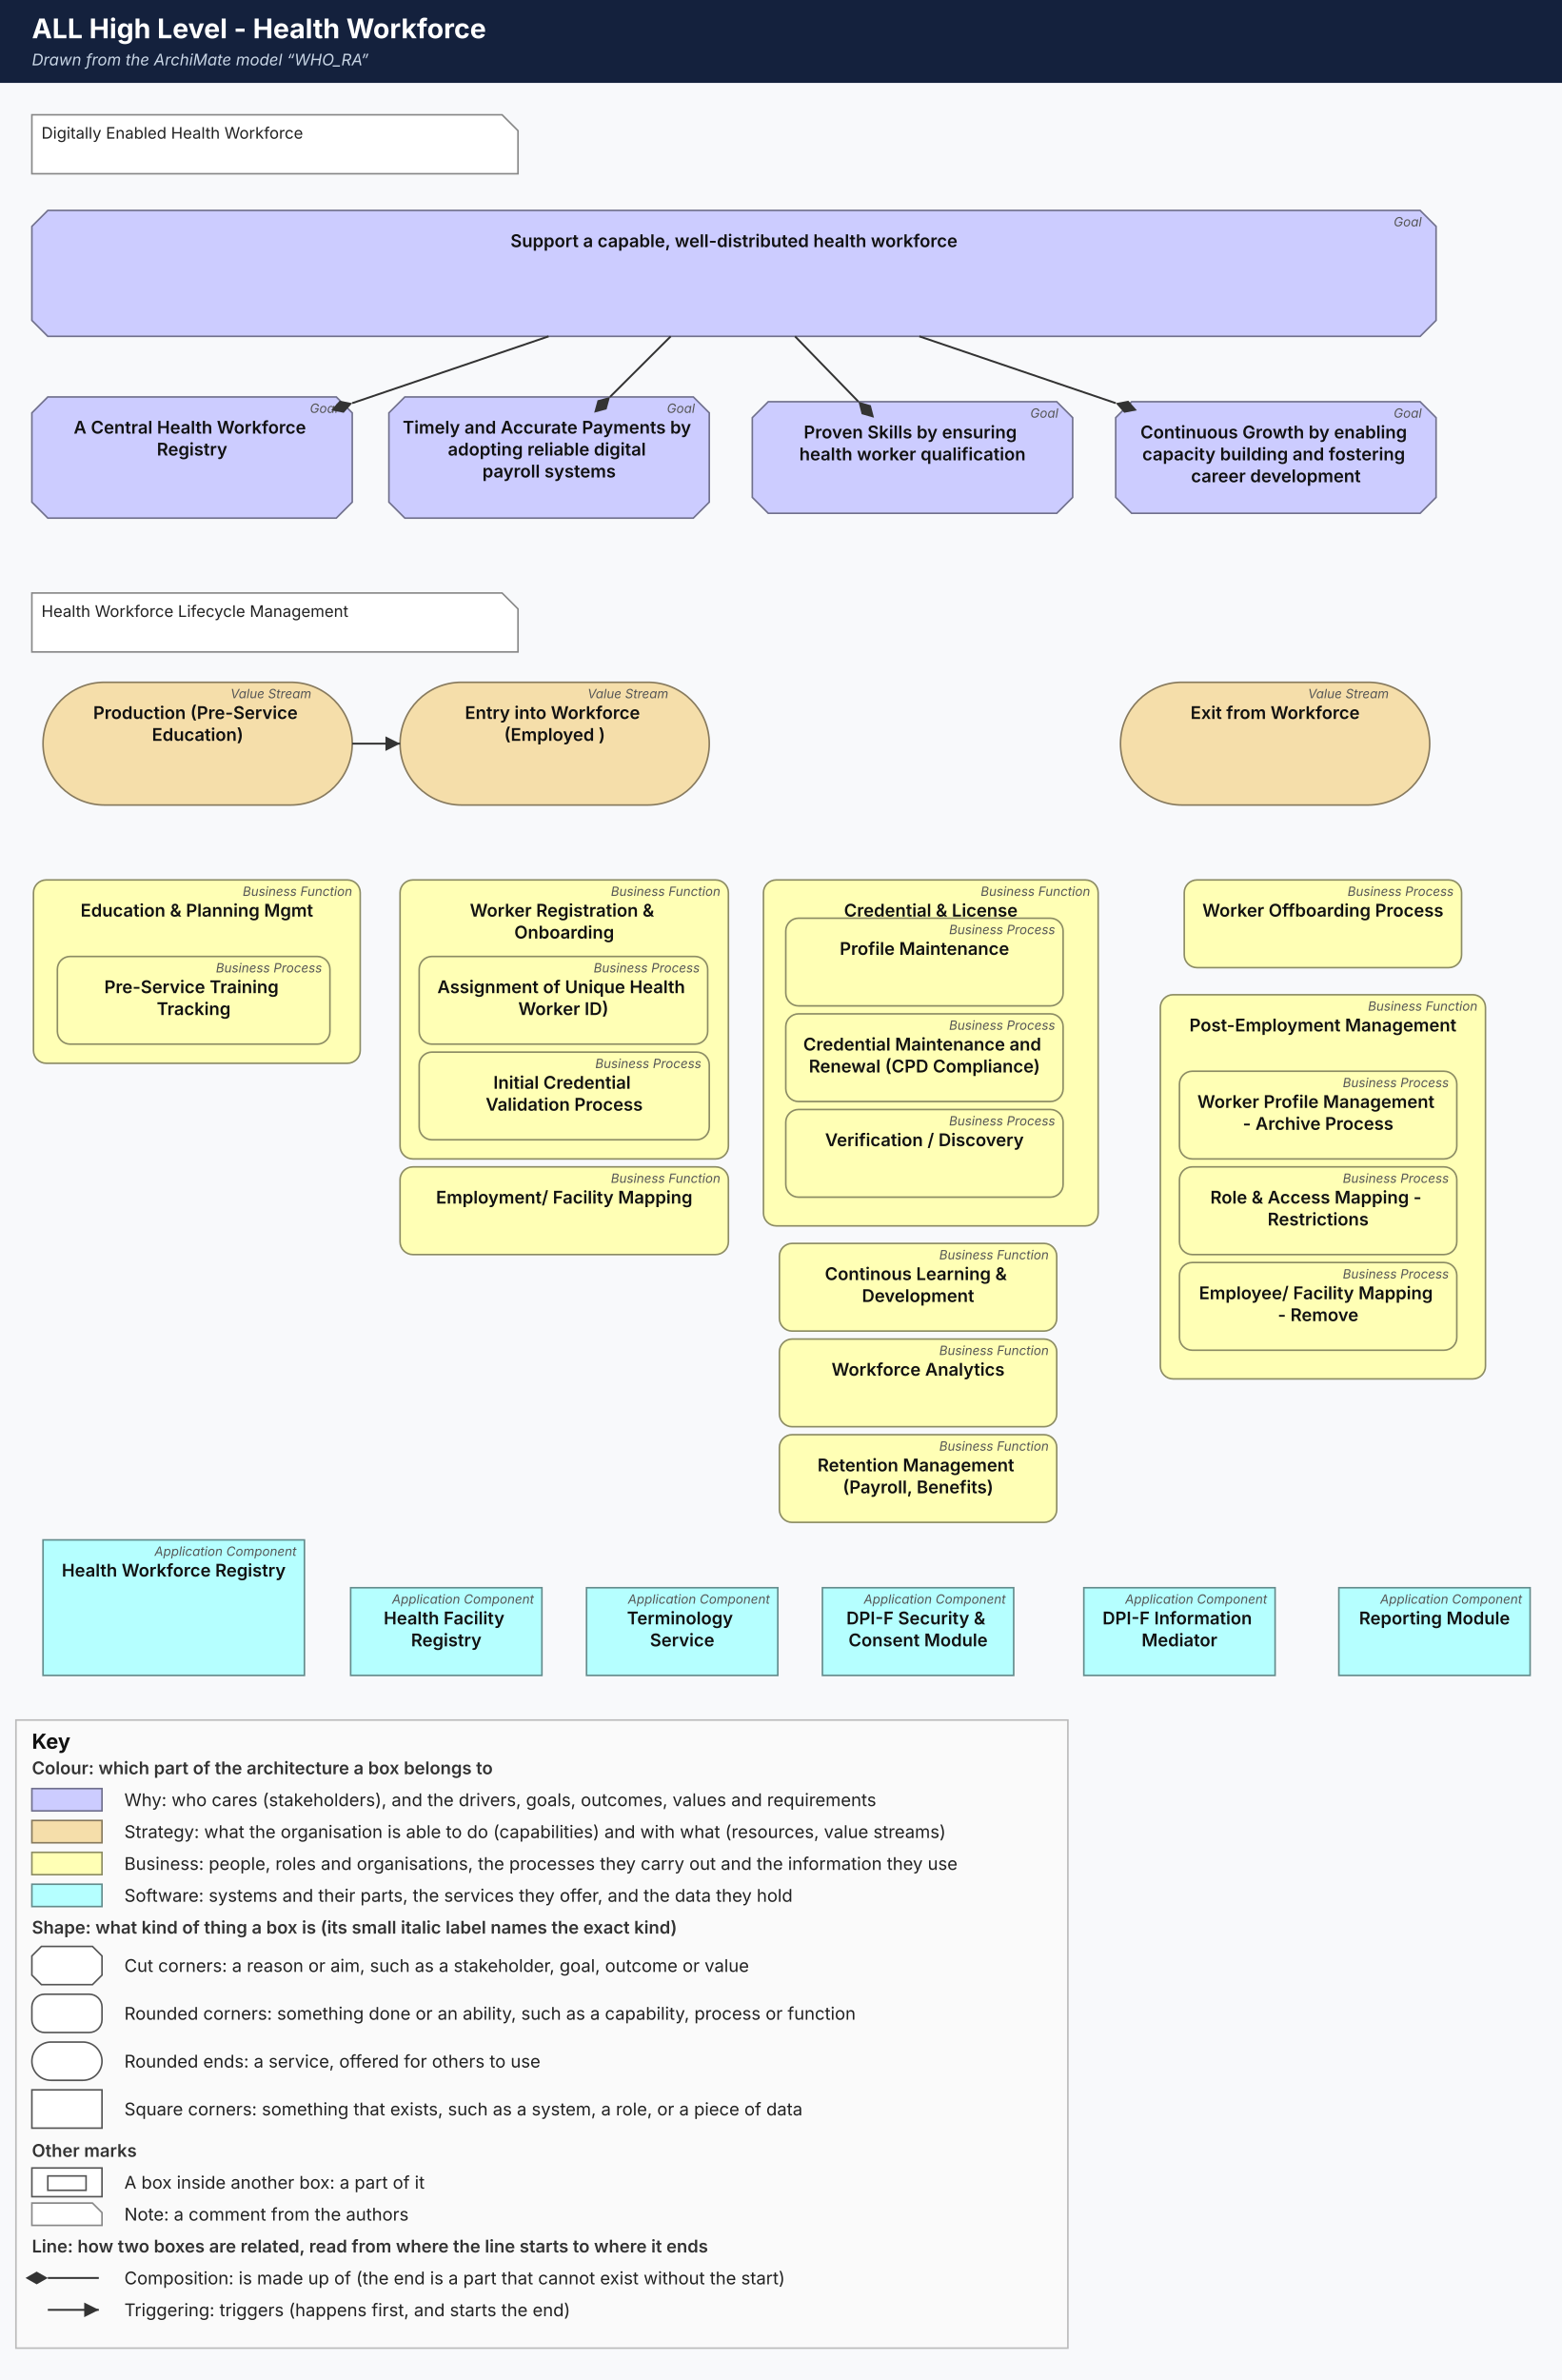
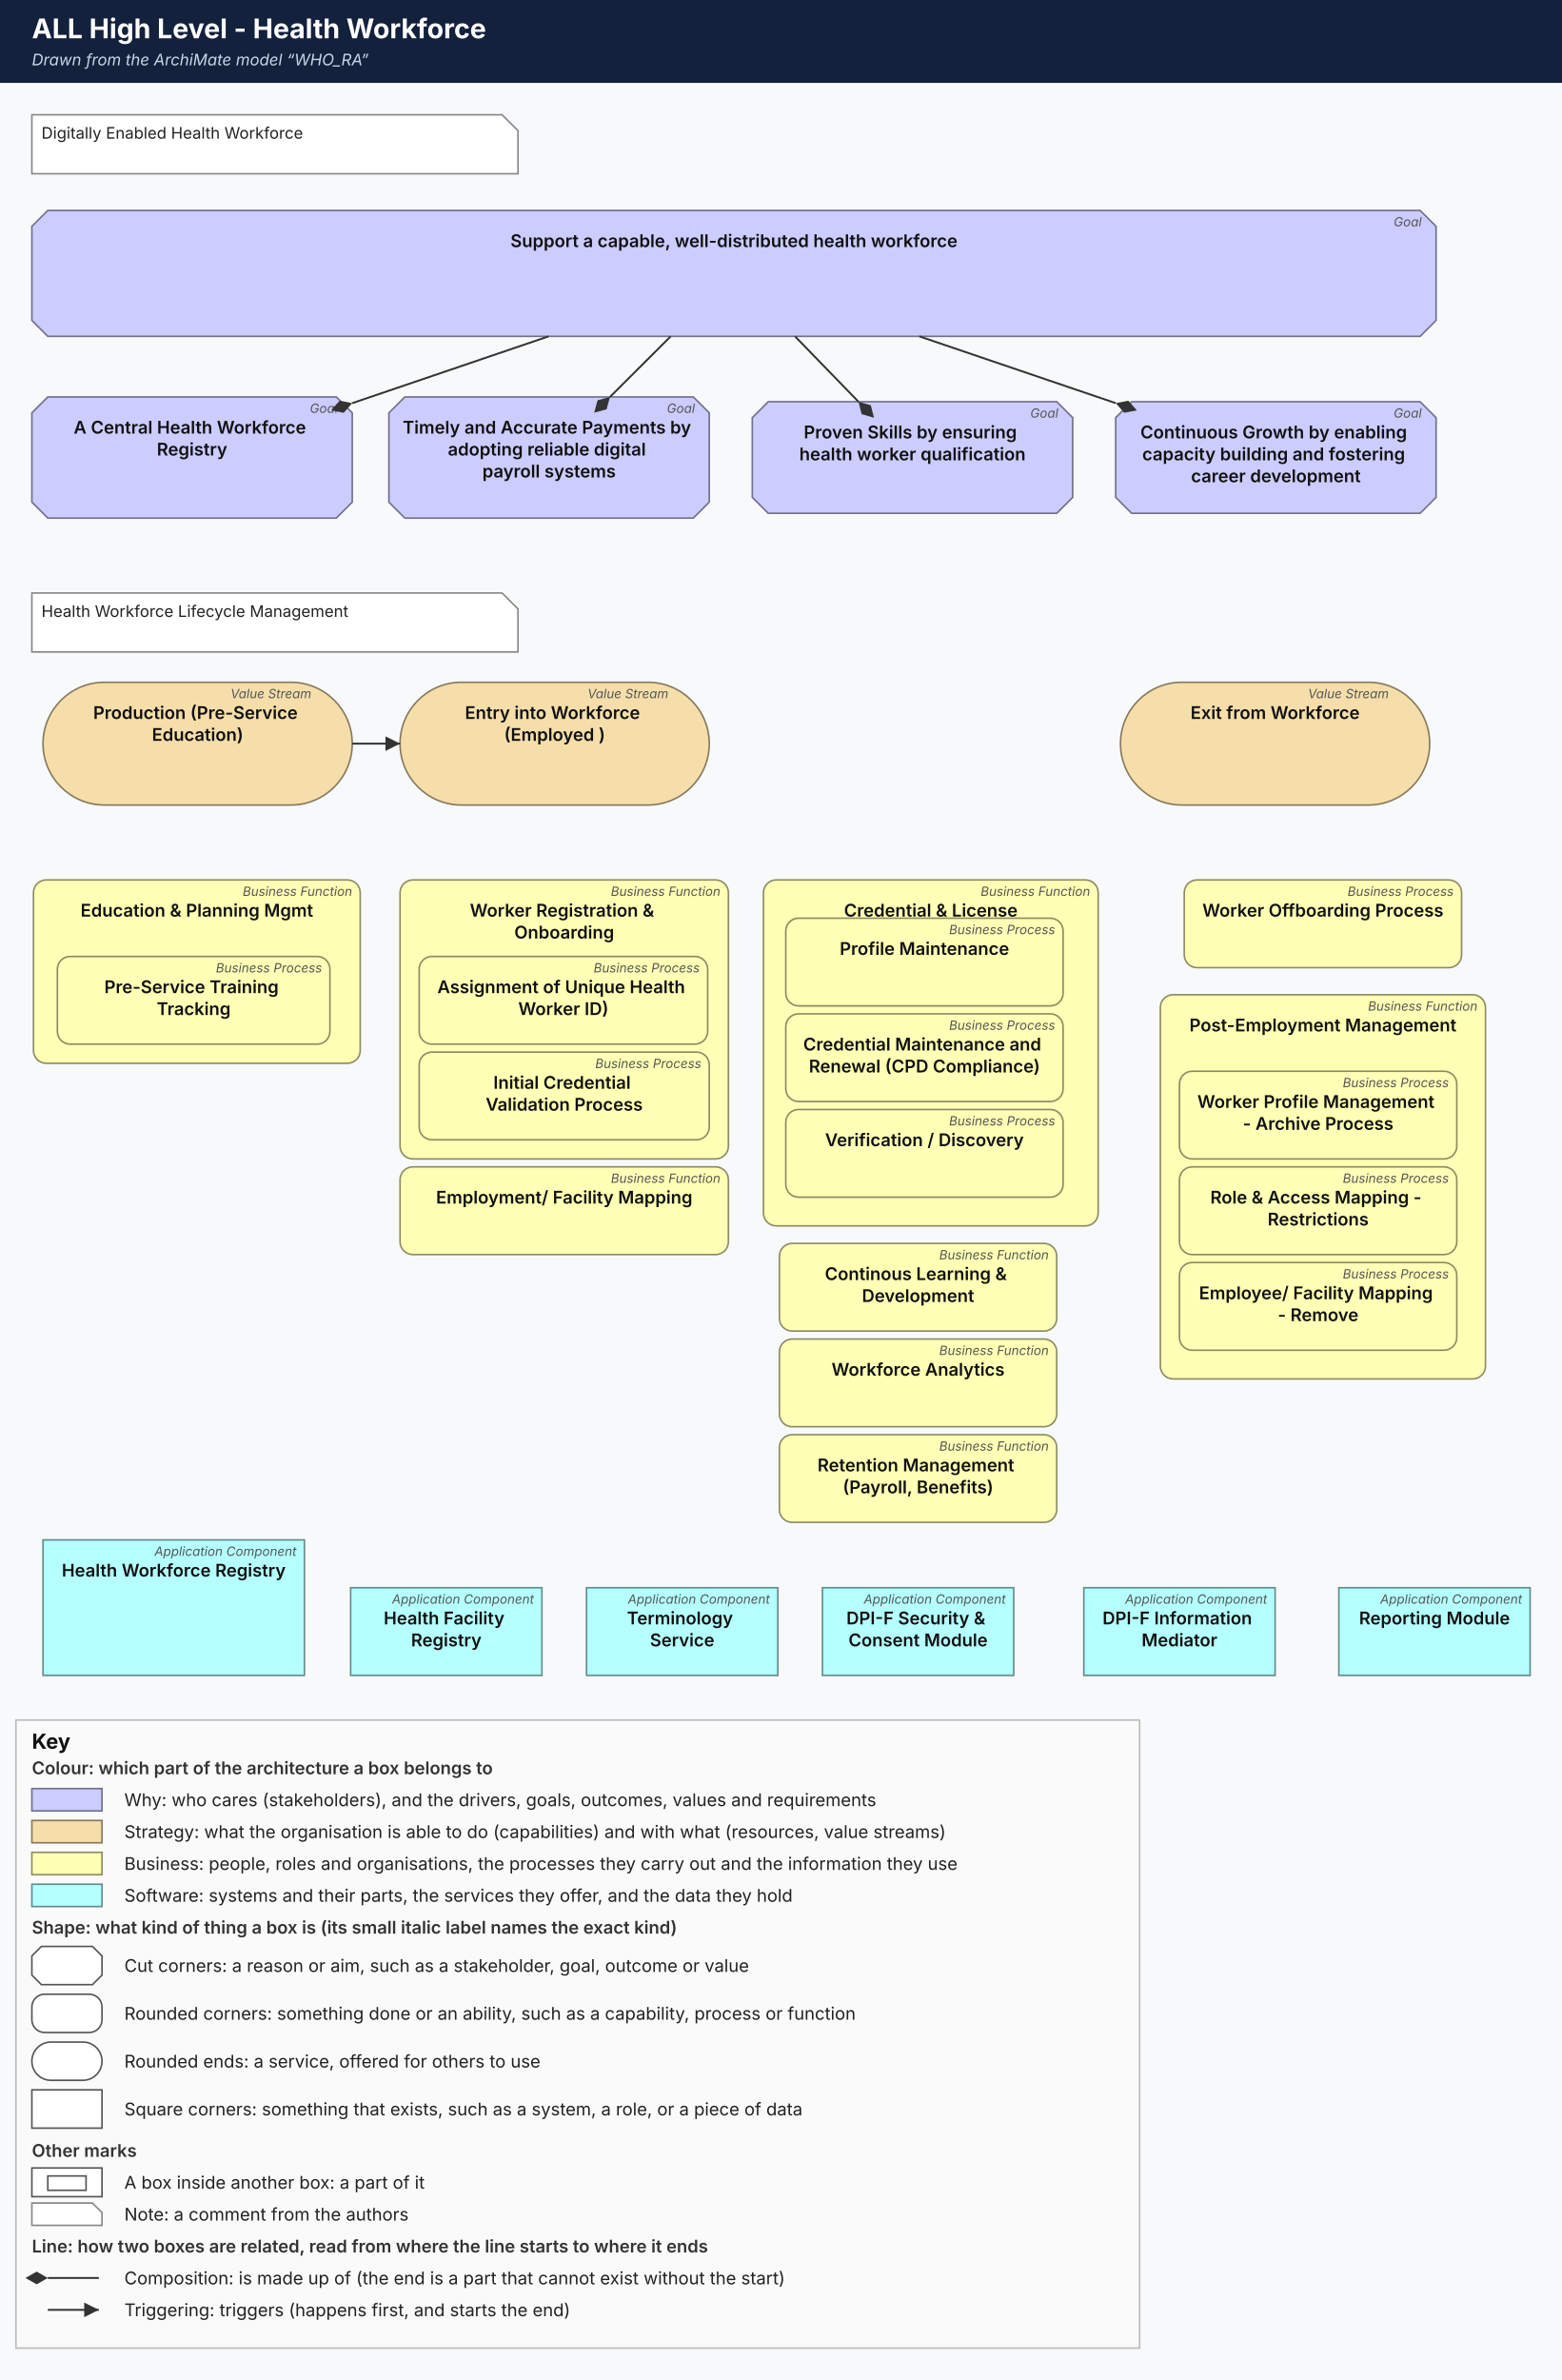
<svg xmlns="http://www.w3.org/2000/svg" viewBox="160 -12 980 1493" width="980" height="1493" role="img" aria-labelledby="av-title">
  <style>
.av-name{font:600 11px Inter, "Segoe UI", system-ui, -apple-system, Helvetica, Arial, sans-serif;fill:#111}
.av-type{font:italic 8px Inter, "Segoe UI", system-ui, -apple-system, Helvetica, Arial, sans-serif;fill:#555}
.av-group{font:600 11px Inter, "Segoe UI", system-ui, -apple-system, Helvetica, Arial, sans-serif;fill:#333}
.av-note{font:10px Inter, "Segoe UI", system-ui, -apple-system, Helvetica, Arial, sans-serif;fill:#222}
.av-key{font:11px Inter, "Segoe UI", system-ui, -apple-system, Helvetica, Arial, sans-serif;fill:#222}
.av-keyh{font:600 11px Inter, "Segoe UI", system-ui, -apple-system, Helvetica, Arial, sans-serif;fill:#333}
.av-keyt{font:700 13px Inter, "Segoe UI", system-ui, -apple-system, Helvetica, Arial, sans-serif;fill:#111}
.av-rel{font:9px Inter, "Segoe UI", system-ui, -apple-system, Helvetica, Arial, sans-serif;fill:#333;paint-order:stroke;stroke:#fff;stroke-width:3px}
a:hover rect,a:hover polygon,a:focus rect,a:focus polygon{stroke:#06c;stroke-width:2.5}
</style>
  <defs>
    <marker id="arrow-open" viewBox="0 0 12 12" refX="11" refY="6" markerWidth="11" markerHeight="11" orient="auto-start-reverse" markerUnits="userSpaceOnUse">
      <path d="M1 1 L11 6 L1 11" fill="none" stroke="#333" stroke-width="1.3" />
    </marker>
    <marker id="arrow-filled" viewBox="0 0 12 12" refX="11" refY="6" markerWidth="11" markerHeight="11" orient="auto-start-reverse" markerUnits="userSpaceOnUse">
      <path d="M1 1 L11 6 L1 11 Z" fill="#333" />
    </marker>
    <marker id="arrow-small" viewBox="0 0 10 10" refX="9" refY="5" markerWidth="8" markerHeight="8" orient="auto-start-reverse" markerUnits="userSpaceOnUse">
      <path d="M1 1 L9 5 L1 9" fill="none" stroke="#333" stroke-width="1.2" />
    </marker>
    <marker id="triangle-hollow" viewBox="0 0 14 14" refX="13" refY="7" markerWidth="13" markerHeight="13" orient="auto-start-reverse" markerUnits="userSpaceOnUse">
      <path d="M1 1 L13 7 L1 13 Z" fill="#fff" stroke="#333" stroke-width="1.2" />
    </marker>
    <marker id="diamond-filled" viewBox="0 0 16 10" refX="1" refY="5" markerWidth="16" markerHeight="10" orient="auto-start-reverse" markerUnits="userSpaceOnUse">
      <path d="M1 5 L8 1 L15 5 L8 9 Z" fill="#333" />
    </marker>
    <marker id="diamond-hollow" viewBox="0 0 16 10" refX="1" refY="5" markerWidth="16" markerHeight="10" orient="auto-start-reverse" markerUnits="userSpaceOnUse">
      <path d="M1 5 L8 1 L15 5 L8 9 Z" fill="#fff" stroke="#333" stroke-width="1.2" />
    </marker>
    <marker id="dot" viewBox="0 0 8 8" refX="4" refY="4" markerWidth="7" markerHeight="7" orient="auto" markerUnits="userSpaceOnUse">
      <circle cx="4" cy="4" r="3.2" fill="#333" />
    </marker>
    <pattern id="missing" width="8" height="8" patternUnits="userSpaceOnUse" patternTransform="rotate(45)">
      <rect width="8" height="8" fill="#fff" />
      <line x1="0" y1="0" x2="0" y2="8" stroke="#d33" stroke-width="2" />
    </pattern>
  </defs>
  <rect x="160" y="-12" width="980" height="1493" fill="#f8f9fb" />
  <rect x="160" y="-12" width="980" height="52" fill="#14213d" />
  <text x="180" y="12" style="font:700 17px Inter, &quot;Segoe UI&quot;, system-ui, -apple-system, Helvetica, Arial, sans-serif;fill:#fff">ALL High Level - Health Workforce</text>
  <text x="180" y="29" style="font:italic 10px Inter, &quot;Segoe UI&quot;, system-ui, -apple-system, Helvetica, Arial, sans-serif;fill:#c9d6e6">Drawn from the ArchiMate model “WHO_RA”</text>
  <a href="../../../en/dpi-h-ra/archimate/0.3.0-draft.1/elements/health-workforce-registry/" target="_top">
    <rect x="187" y="954" width="164" height="85" fill="#b5ffff" stroke="#648c8c" stroke-width="1" />
    <text class="av-type" x="346" y="964" text-anchor="end">Application Component</text>
    <text class="av-name" x="269" y="977" text-anchor="middle">
      <tspan x="269" dy="0">Health Workforce Registry</tspan>
    </text>
  </a>
  <a href="../../../en/dpi-h-ra/archimate/0.3.0-draft.1/elements/reporting-module/" target="_top">
    <rect x="1000" y="984" width="120" height="55" fill="#b5ffff" stroke="#648c8c" stroke-width="1" />
    <text class="av-type" x="1115" y="994" text-anchor="end">Application Component</text>
    <text class="av-name" x="1060" y="1007" text-anchor="middle">
      <tspan x="1060" dy="0">Reporting Module</tspan>
    </text>
  </a>
  <a href="../../../en/dpi-h-ra/archimate/0.3.0-draft.1/elements/dpi-f-security-consent-module/" target="_top">
    <rect x="676" y="984" width="120" height="55" fill="#b5ffff" stroke="#648c8c" stroke-width="1" />
    <text class="av-type" x="791" y="994" text-anchor="end">Application Component</text>
    <text class="av-name" x="736" y="1007" text-anchor="middle">
      <tspan x="736" dy="0">DPI-F Security &amp;</tspan>
      <tspan x="736" dy="13.75">Consent Module</tspan>
    </text>
  </a>
  <a href="../../../en/dpi-h-ra/archimate/0.3.0-draft.1/elements/terminology-service/" target="_top">
    <rect x="528" y="984" width="120" height="55" fill="#b5ffff" stroke="#648c8c" stroke-width="1" />
    <text class="av-type" x="643" y="994" text-anchor="end">Application Component</text>
    <text class="av-name" x="588" y="1007" text-anchor="middle">
      <tspan x="588" dy="0">Terminology</tspan>
      <tspan x="588" dy="13.75">Service</tspan>
    </text>
  </a>
  <a href="../../../en/dpi-h-ra/archimate/0.3.0-draft.1/elements/a-central-health-workforce-registry/" target="_top">
    <polygon points="190,237 371,237 381,247 381,303 371,313 190,313 180,303 180,247" fill="#ccccff" stroke="#70708c" stroke-width="1" />
    <text class="av-type" x="372" y="247" text-anchor="end">Goal</text>
    <text class="av-name" x="280.5" y="260" text-anchor="middle">
      <tspan x="280.5" dy="0">A Central Health Workforce</tspan>
      <tspan x="280.5" dy="13.75">Registry</tspan>
    </text>
  </a>
  <a href="../../../en/dpi-h-ra/archimate/0.3.0-draft.1/elements/timely-and-accurate-payments-by-adopting-reliable-digital/" target="_top">
    <polygon points="414,237 595,237 605,247 605,303 595,313 414,313 404,303 404,247" fill="#ccccff" stroke="#70708c" stroke-width="1" />
    <text class="av-type" x="596" y="247" text-anchor="end">Goal</text>
    <text class="av-name" x="504.5" y="260" text-anchor="middle">
      <tspan x="504.5" dy="0">Timely and Accurate Payments by</tspan>
      <tspan x="504.5" dy="13.75">adopting reliable digital</tspan>
      <tspan x="504.5" dy="13.75">payroll systems</tspan>
    </text>
  </a>
  <a href="../../../en/dpi-h-ra/archimate/0.3.0-draft.1/elements/proven-skills-by-ensuring-health-worker-qualification/" target="_top">
    <polygon points="642,240 823,240 833,250 833,300 823,310 642,310 632,300 632,250" fill="#ccccff" stroke="#70708c" stroke-width="1" />
    <text class="av-type" x="824" y="250" text-anchor="end">Goal</text>
    <text class="av-name" x="732.5" y="263" text-anchor="middle">
      <tspan x="732.5" dy="0">Proven Skills by ensuring</tspan>
      <tspan x="732.5" dy="13.75">health worker qualification</tspan>
    </text>
  </a>
  <a href="../../../en/dpi-h-ra/archimate/0.3.0-draft.1/elements/continuous-growth-by-enabling-capacity-building-and/" target="_top">
    <polygon points="870,240 1051,240 1061,250 1061,300 1051,310 870,310 860,300 860,250" fill="#ccccff" stroke="#70708c" stroke-width="1" />
    <text class="av-type" x="1052" y="250" text-anchor="end">Goal</text>
    <text class="av-name" x="960.5" y="263" text-anchor="middle">
      <tspan x="960.5" dy="0">Continuous Growth by enabling</tspan>
      <tspan x="960.5" dy="13.75">capacity building and fostering</tspan>
      <tspan x="960.5" dy="13.75">career development</tspan>
    </text>
  </a>
  <a href="../../../en/dpi-h-ra/archimate/0.3.0-draft.1/elements/support-a-capable-well-distributed-health-workforce/" target="_top">
    <polygon points="190,120 1051,120 1061,130 1061,189 1051,199 190,199 180,189 180,130" fill="#ccccff" stroke="#70708c" stroke-width="1" />
    <text class="av-type" x="1052" y="130" text-anchor="end">Goal</text>
    <text class="av-name" x="620.5" y="143" text-anchor="middle">
      <tspan x="620.5" dy="0">Support a capable, well-distributed health workforce</tspan>
    </text>
  </a>
  <g class="av-n">
    <polygon points="180,60 475,60 485,70 485,97 180,97" fill="#ffffff" stroke="#888" />
    <text class="av-note" x="186" y="75">
      <tspan x="186" dy="0">Digitally Enabled Health Workforce</tspan>
    </text>
  </g>
  <a href="../../../en/dpi-h-ra/archimate/0.3.0-draft.1/elements/production-pre-service-education/" target="_top">
    <rect x="187" y="416" width="194" height="77" rx="38.5" fill="#f5deaa" stroke="#877a5e" stroke-width="1" />
    <text class="av-type" x="355.333" y="426" text-anchor="end">Value Stream</text>
    <text class="av-name" x="284" y="439" text-anchor="middle">
      <tspan x="284" dy="0">Production (Pre-Service</tspan>
      <tspan x="284" dy="13.75">Education)</tspan>
    </text>
  </a>
  <g class="av-n">
    <polygon points="180,360 475,360 485,370 485,397 180,397" fill="#ffffff" stroke="#888" />
    <text class="av-note" x="186" y="375">
      <tspan x="186" dy="0">Health Workforce Lifecycle Management</tspan>
    </text>
  </g>
  <a href="../../../en/dpi-h-ra/archimate/0.3.0-draft.1/elements/entry-into-workforce-employed/" target="_top">
    <rect x="411" y="416" width="194" height="77" rx="38.5" fill="#f5deaa" stroke="#877a5e" stroke-width="1" />
    <text class="av-type" x="579.333" y="426" text-anchor="end">Value Stream</text>
    <text class="av-name" x="508" y="439" text-anchor="middle">
      <tspan x="508" dy="0">Entry into Workforce</tspan>
      <tspan x="508" dy="13.75">(Employed )</tspan>
    </text>
  </a>
  <a href="../../../en/dpi-h-ra/archimate/0.3.0-draft.1/elements/exit-from-workforce/" target="_top">
    <rect x="863" y="416" width="194" height="77" rx="38.5" fill="#f5deaa" stroke="#877a5e" stroke-width="1" />
    <text class="av-type" x="1031.333" y="426" text-anchor="end">Value Stream</text>
    <text class="av-name" x="960" y="439" text-anchor="middle">
      <tspan x="960" dy="0">Exit from Workforce</tspan>
    </text>
  </a>
  <a href="../../../en/dpi-h-ra/archimate/0.3.0-draft.1/elements/worker-offboarding-process/" target="_top">
    <rect x="903" y="540" width="174" height="55" rx="8" fill="#ffffb5" stroke="#8c8c64" stroke-width="1" />
    <text class="av-type" x="1072" y="550" text-anchor="end">Business Process</text>
    <text class="av-name" x="990" y="563" text-anchor="middle">
      <tspan x="990" dy="0">Worker Offboarding Process</tspan>
    </text>
  </a>
  <a href="../../../en/dpi-h-ra/archimate/0.3.0-draft.1/elements/worker-registration-onboarding/" target="_top">
    <rect x="411" y="540" width="206" height="175" rx="8" fill="#ffffb5" stroke="#8c8c64" stroke-width="1" />
    <text class="av-type" x="612" y="550" text-anchor="end">Business Function</text>
    <text class="av-name" x="514" y="563" text-anchor="middle">
      <tspan x="514" dy="0">Worker Registration &amp;</tspan>
      <tspan x="514" dy="13.75">Onboarding</tspan>
    </text>
  </a>
  <a href="../../../en/dpi-h-ra/archimate/0.3.0-draft.1/elements/assignment-of-unique-health-worker-id/" target="_top">
    <rect x="423" y="588" width="181" height="55" rx="8" fill="#ffffb5" stroke="#8c8c64" stroke-width="1" />
    <text class="av-type" x="599" y="598" text-anchor="end">Business Process</text>
    <text class="av-name" x="513.5" y="611" text-anchor="middle">
      <tspan x="513.5" dy="0">Assignment of Unique Health</tspan>
      <tspan x="513.5" dy="13.75">Worker ID)</tspan>
    </text>
  </a>
  <a href="../../../en/dpi-h-ra/archimate/0.3.0-draft.1/elements/initial-credential-validation-process/" target="_top">
    <rect x="423" y="648" width="182" height="55" rx="8" fill="#ffffb5" stroke="#8c8c64" stroke-width="1" />
    <text class="av-type" x="600" y="658" text-anchor="end">Business Process</text>
    <text class="av-name" x="514" y="671" text-anchor="middle">
      <tspan x="514" dy="0">Initial Credential</tspan>
      <tspan x="514" dy="13.75">Validation Process</tspan>
    </text>
  </a>
  <a href="../../../en/dpi-h-ra/archimate/0.3.0-draft.1/elements/employment-facility-mapping/" target="_top">
    <rect x="411" y="720" width="206" height="55" rx="8" fill="#ffffb5" stroke="#8c8c64" stroke-width="1" />
    <text class="av-type" x="612" y="730" text-anchor="end">Business Function</text>
    <text class="av-name" x="514" y="743" text-anchor="middle">
      <tspan x="514" dy="0">Employment/ Facility Mapping</tspan>
    </text>
  </a>
  <a href="../../../en/dpi-h-ra/archimate/0.3.0-draft.1/elements/continous-learning-development/" target="_top">
    <rect x="649" y="768" width="174" height="55" rx="8" fill="#ffffb5" stroke="#8c8c64" stroke-width="1" />
    <text class="av-type" x="818" y="778" text-anchor="end">Business Function</text>
    <text class="av-name" x="736" y="791" text-anchor="middle">
      <tspan x="736" dy="0">Continous Learning &amp;</tspan>
      <tspan x="736" dy="13.75">Development</tspan>
    </text>
  </a>
  <a href="../../../en/dpi-h-ra/archimate/0.3.0-draft.1/elements/workforce-analytics/" target="_top">
    <rect x="649" y="828" width="174" height="55" rx="8" fill="#ffffb5" stroke="#8c8c64" stroke-width="1" />
    <text class="av-type" x="818" y="838" text-anchor="end">Business Function</text>
    <text class="av-name" x="736" y="851" text-anchor="middle">
      <tspan x="736" dy="0">Workforce Analytics</tspan>
    </text>
  </a>
  <a href="../../../en/dpi-h-ra/archimate/0.3.0-draft.1/elements/retention-management-payroll-benefits/" target="_top">
    <rect x="649" y="888" width="174" height="55" rx="8" fill="#ffffb5" stroke="#8c8c64" stroke-width="1" />
    <text class="av-type" x="818" y="898" text-anchor="end">Business Function</text>
    <text class="av-name" x="736" y="911" text-anchor="middle">
      <tspan x="736" dy="0">Retention Management</tspan>
      <tspan x="736" dy="13.75">(Payroll, Benefits)</tspan>
    </text>
  </a>
  <a href="../../../en/dpi-h-ra/archimate/0.3.0-draft.1/elements/education-planning-mgmt/" target="_top">
    <rect x="181" y="540" width="205" height="115" rx="8" fill="#ffffb5" stroke="#8c8c64" stroke-width="1" />
    <text class="av-type" x="381" y="550" text-anchor="end">Business Function</text>
    <text class="av-name" x="283.5" y="563" text-anchor="middle">
      <tspan x="283.5" dy="0">Education &amp; Planning Mgmt</tspan>
    </text>
  </a>
  <a href="../../../en/dpi-h-ra/archimate/0.3.0-draft.1/elements/pre-service-training-tracking/" target="_top">
    <rect x="196" y="588" width="171" height="55" rx="8" fill="#ffffb5" stroke="#8c8c64" stroke-width="1" />
    <text class="av-type" x="362" y="598" text-anchor="end">Business Process</text>
    <text class="av-name" x="281.5" y="611" text-anchor="middle">
      <tspan x="281.5" dy="0">Pre-Service Training</tspan>
      <tspan x="281.5" dy="13.75">Tracking</tspan>
    </text>
  </a>
  <a href="../../../en/dpi-h-ra/archimate/0.3.0-draft.1/elements/credential-license/" target="_top">
    <rect x="639" y="540" width="210" height="217" rx="8" fill="#ffffb5" stroke="#8c8c64" stroke-width="1" />
    <text class="av-type" x="844" y="550" text-anchor="end">Business Function</text>
    <text class="av-name" x="744" y="563" text-anchor="middle">
      <tspan x="744" dy="0">Credential &amp; License</tspan>
    </text>
  </a>
  <a href="../../../en/dpi-h-ra/archimate/0.3.0-draft.1/elements/profile-maintenance/" target="_top">
    <rect x="653" y="564" width="174" height="55" rx="8" fill="#ffffb5" stroke="#8c8c64" stroke-width="1" />
    <text class="av-type" x="822" y="574" text-anchor="end">Business Process</text>
    <text class="av-name" x="740" y="587" text-anchor="middle">
      <tspan x="740" dy="0">Profile Maintenance</tspan>
    </text>
  </a>
  <a href="../../../en/dpi-h-ra/archimate/0.3.0-draft.1/elements/credential-maintenance-and-renewal-cpd-compliance/" target="_top">
    <rect x="653" y="624" width="174" height="55" rx="8" fill="#ffffb5" stroke="#8c8c64" stroke-width="1" />
    <text class="av-type" x="822" y="634" text-anchor="end">Business Process</text>
    <text class="av-name" x="740" y="647" text-anchor="middle">
      <tspan x="740" dy="0">Credential Maintenance and</tspan>
      <tspan x="740" dy="13.75">Renewal (CPD Compliance)</tspan>
    </text>
  </a>
  <a href="../../../en/dpi-h-ra/archimate/0.3.0-draft.1/elements/verification-discovery/" target="_top">
    <rect x="653" y="684" width="174" height="55" rx="8" fill="#ffffb5" stroke="#8c8c64" stroke-width="1" />
    <text class="av-type" x="822" y="694" text-anchor="end">Business Process</text>
    <text class="av-name" x="740" y="707" text-anchor="middle">
      <tspan x="740" dy="0">Verification / Discovery</tspan>
    </text>
  </a>
  <a href="../../../en/dpi-h-ra/archimate/0.3.0-draft.1/elements/post-employment-management/" target="_top">
    <rect x="888" y="612" width="204" height="241" rx="8" fill="#ffffb5" stroke="#8c8c64" stroke-width="1" />
    <text class="av-type" x="1087" y="622" text-anchor="end">Business Function</text>
    <text class="av-name" x="990" y="635" text-anchor="middle">
      <tspan x="990" dy="0">Post-Employment Management</tspan>
    </text>
  </a>
  <a href="../../../en/dpi-h-ra/archimate/0.3.0-draft.1/elements/worker-profile-management-archive-process/" target="_top">
    <rect x="900" y="660" width="174" height="55" rx="8" fill="#ffffb5" stroke="#8c8c64" stroke-width="1" />
    <text class="av-type" x="1069" y="670" text-anchor="end">Business Process</text>
    <text class="av-name" x="987" y="683" text-anchor="middle">
      <tspan x="987" dy="0">Worker Profile Management</tspan>
      <tspan x="987" dy="13.75">- Archive Process</tspan>
    </text>
  </a>
  <a href="../../../en/dpi-h-ra/archimate/0.3.0-draft.1/elements/role-access-mapping-restrictions/" target="_top">
    <rect x="900" y="720" width="174" height="55" rx="8" fill="#ffffb5" stroke="#8c8c64" stroke-width="1" />
    <text class="av-type" x="1069" y="730" text-anchor="end">Business Process</text>
    <text class="av-name" x="987" y="743" text-anchor="middle">
      <tspan x="987" dy="0">Role &amp; Access Mapping -</tspan>
      <tspan x="987" dy="13.75">Restrictions</tspan>
    </text>
  </a>
  <a href="../../../en/dpi-h-ra/archimate/0.3.0-draft.1/elements/employee-facility-mapping-remove/" target="_top">
    <rect x="900" y="780" width="174" height="55" rx="8" fill="#ffffb5" stroke="#8c8c64" stroke-width="1" />
    <text class="av-type" x="1069" y="790" text-anchor="end">Business Process</text>
    <text class="av-name" x="987" y="803" text-anchor="middle">
      <tspan x="987" dy="0">Employee/ Facility Mapping</tspan>
      <tspan x="987" dy="13.75">- Remove</tspan>
    </text>
  </a>
  <a href="../../../en/dpi-h-ra/archimate/0.3.0-draft.1/elements/health-facility-registry/" target="_top">
    <rect x="380" y="984" width="120" height="55" fill="#b5ffff" stroke="#648c8c" stroke-width="1" />
    <text class="av-type" x="495" y="994" text-anchor="end">Application Component</text>
    <text class="av-name" x="440" y="1007" text-anchor="middle">
      <tspan x="440" dy="0">Health Facility</tspan>
      <tspan x="440" dy="13.75">Registry</tspan>
    </text>
  </a>
  <a href="../../../en/dpi-h-ra/archimate/0.3.0-draft.1/elements/dpi-f-information-mediator/" target="_top">
    <rect x="840" y="984" width="120" height="55" fill="#b5ffff" stroke="#648c8c" stroke-width="1" />
    <text class="av-type" x="955" y="994" text-anchor="end">Application Component</text>
    <text class="av-name" x="900" y="1007" text-anchor="middle">
      <tspan x="900" dy="0">DPI-F Information</tspan>
      <tspan x="900" dy="13.75">Mediator</tspan>
    </text>
  </a>
  <a href="../../../en/dpi-h-ra/archimate/0.3.0-draft.1/relationships/id-6dba9e5cf5ac4e53b6df9ed8cef0b10f/" target="_top">
    <path d="M381 240.9 L504.2 199" fill="none" stroke="#333" stroke-width="1.2" marker-start="url(#diamond-filled)" />
    <path d="M381 240.9 L504.2 199" fill="none" stroke="transparent" stroke-width="8" />
  </a>
  <a href="../../../en/dpi-h-ra/archimate/0.3.0-draft.1/relationships/id-4e0f6561af074c7c85c8cb61efd82bd8/" target="_top">
    <path d="M542.7 237 L580.8 199" fill="none" stroke="#333" stroke-width="1.2" marker-start="url(#diamond-filled)" />
    <path d="M542.7 237 L580.8 199" fill="none" stroke="transparent" stroke-width="8" />
  </a>
  <a href="../../../en/dpi-h-ra/archimate/0.3.0-draft.1/relationships/id-11628f1f158b4ad998f5aeb4e3c63dbd/" target="_top">
    <path d="M698.6 240 L658.8 199" fill="none" stroke="#333" stroke-width="1.2" marker-start="url(#diamond-filled)" />
    <path d="M698.6 240 L658.8 199" fill="none" stroke="transparent" stroke-width="8" />
  </a>
  <a href="../../../en/dpi-h-ra/archimate/0.3.0-draft.1/relationships/id-7c5d5423ae6e41c388071c2da93d5fe9/" target="_top">
    <path d="M860 240.9 L736.8 199" fill="none" stroke="#333" stroke-width="1.2" marker-start="url(#diamond-filled)" />
    <path d="M860 240.9 L736.8 199" fill="none" stroke="transparent" stroke-width="8" />
  </a>
  <a href="../../../en/dpi-h-ra/archimate/0.3.0-draft.1/relationships/id-1bc78979123446cb8f4f50186c2492e6/" target="_top">
    <path d="M381 454.5 L411 454.5" fill="none" stroke="#333" stroke-width="1.2" marker-end="url(#arrow-filled)" />
    <path d="M381 454.5 L411 454.5" fill="none" stroke="transparent" stroke-width="8" />
  </a>
  <g class="av-legend">
-     <rect x="170" y="1067" width="660" height="394" fill="#fafafa" stroke="#bbb" />
+     <rect x="170" y="1067" width="705" height="394" fill="#fafafa" stroke="#bbb" />
    <text class="av-keyt" x="180" y="1085">Key</text>
    <text class="av-keyh" x="180" y="1101">Colour: which part of the architecture a box belongs to</text>
    <rect x="180" y="1110" width="44" height="14" fill="#ccccff" stroke="#70708c" />
    <text class="av-key" x="238" y="1121">Why: who cares (stakeholders), and the drivers, goals, outcomes, values and requirements</text>
    <rect x="180" y="1130" width="44" height="14" fill="#f5deaa" stroke="#877a5e" />
    <text class="av-key" x="238" y="1141">Strategy: what the organisation is able to do (capabilities) and with what (resources, value streams)</text>
    <rect x="180" y="1150" width="44" height="14" fill="#ffffb5" stroke="#8c8c64" />
    <text class="av-key" x="238" y="1161">Business: people, roles and organisations, the processes they carry out and the information they use</text>
    <rect x="180" y="1170" width="44" height="14" fill="#b5ffff" stroke="#648c8c" />
    <text class="av-key" x="238" y="1181">Software: systems and their parts, the services they offer, and the data they hold</text>
    <text class="av-keyh" x="180" y="1201">Shape: what kind of thing a box is (its small italic label names the exact kind)</text>
    <polygon points="186,1209 218,1209 224,1215 224,1227 218,1233 186,1233 180,1227 180,1215" fill="#fff" stroke="#555" />
    <text class="av-key" x="238" y="1225">Cut corners: a reason or aim, such as a stakeholder, goal, outcome or value</text>
    <rect x="180" y="1239" width="44" height="24" rx="8" fill="#fff" stroke="#555" />
    <text class="av-key" x="238" y="1255">Rounded corners: something done or an ability, such as a capability, process or function</text>
    <rect x="180" y="1269" width="44" height="24" rx="12" fill="#fff" stroke="#555" />
    <text class="av-key" x="238" y="1285">Rounded ends: a service, offered for others to use</text>
    <rect x="180" y="1299" width="44" height="24" fill="#fff" stroke="#555" />
    <text class="av-key" x="238" y="1315">Square corners: something that exists, such as a system, a role, or a piece of data</text>
    <text class="av-keyh" x="180" y="1341">Other marks</text>
    <rect x="180" y="1348" width="44" height="18" fill="#fff" stroke="#555" />
    <rect x="190" y="1353" width="24" height="9" fill="#fff" stroke="#555" />
    <text class="av-key" x="238" y="1361">A box inside another box: a part of it</text>
    <polygon points="180,1370 218,1370 224,1376 224,1384 180,1384" fill="#fff" stroke="#888" />
    <text class="av-key" x="238" y="1381">Note: a comment from the authors</text>
    <text class="av-keyh" x="180" y="1401">Line: how two boxes are related, read from where the line starts to where it ends</text>
    <path d="M190 1417 L222 1417" fill="none" stroke="#333" stroke-width="1.2" marker-start="url(#diamond-filled)" />
    <text class="av-key" x="238" y="1421">Composition: is made up of (the end is a part that cannot exist without the start)</text>
    <path d="M190 1437 L222 1437" fill="none" stroke="#333" stroke-width="1.2" marker-end="url(#arrow-filled)" />
    <text class="av-key" x="238" y="1441">Triggering: triggers (happens first, and starts the end)</text>
  </g>
</svg>
